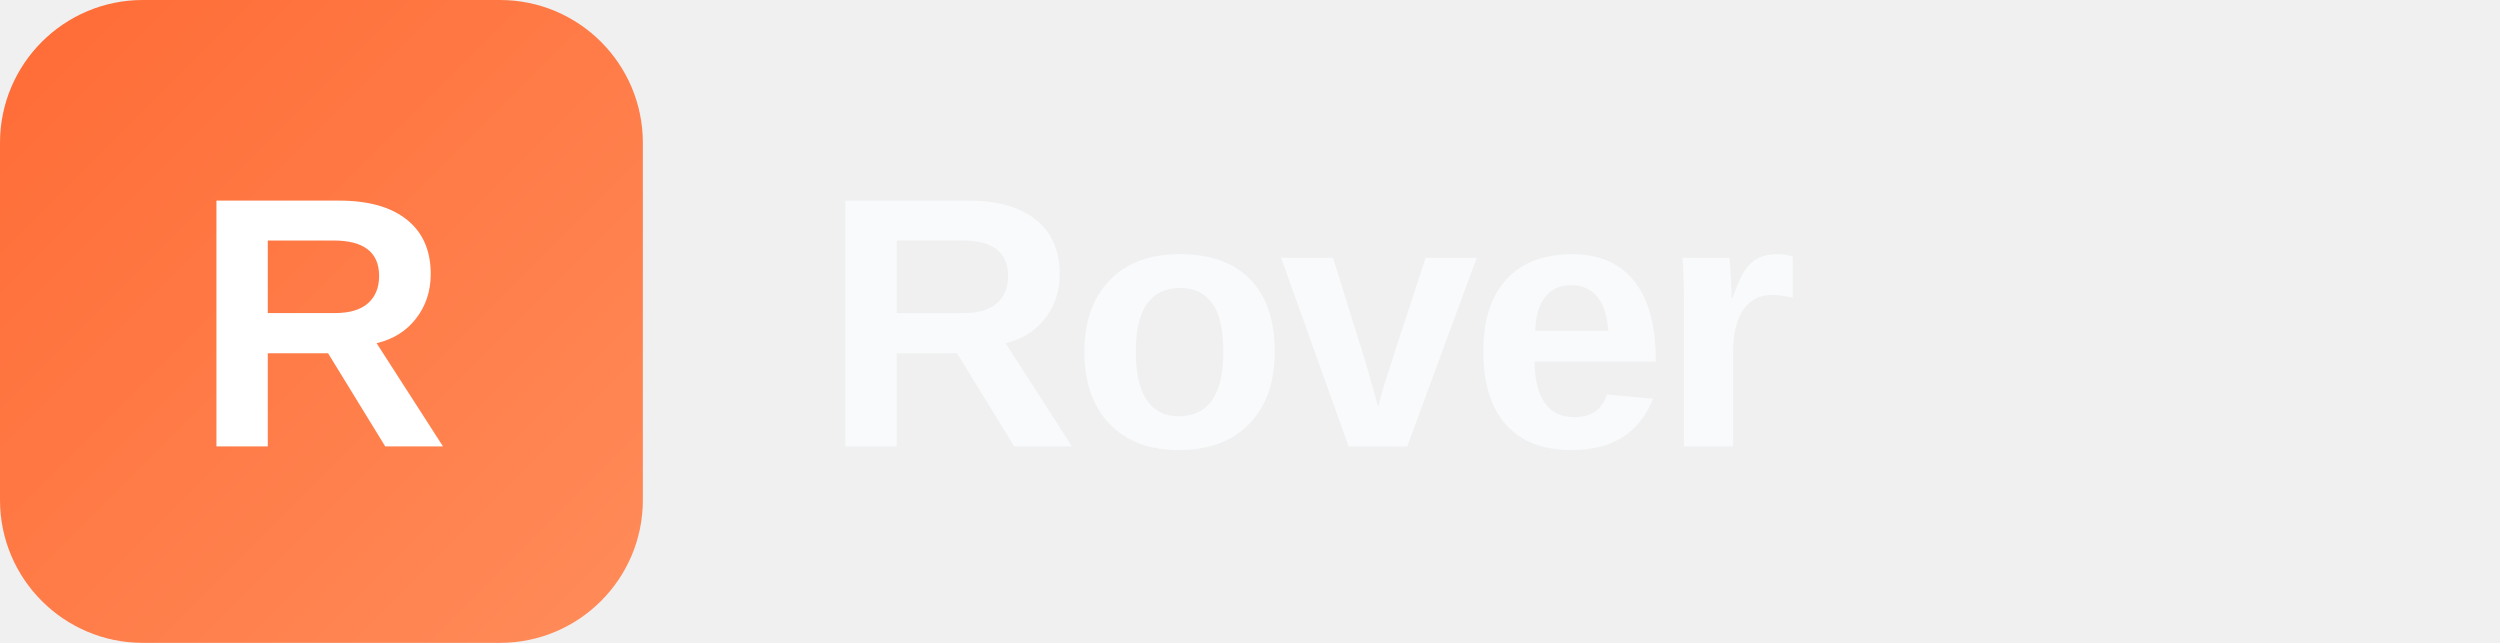
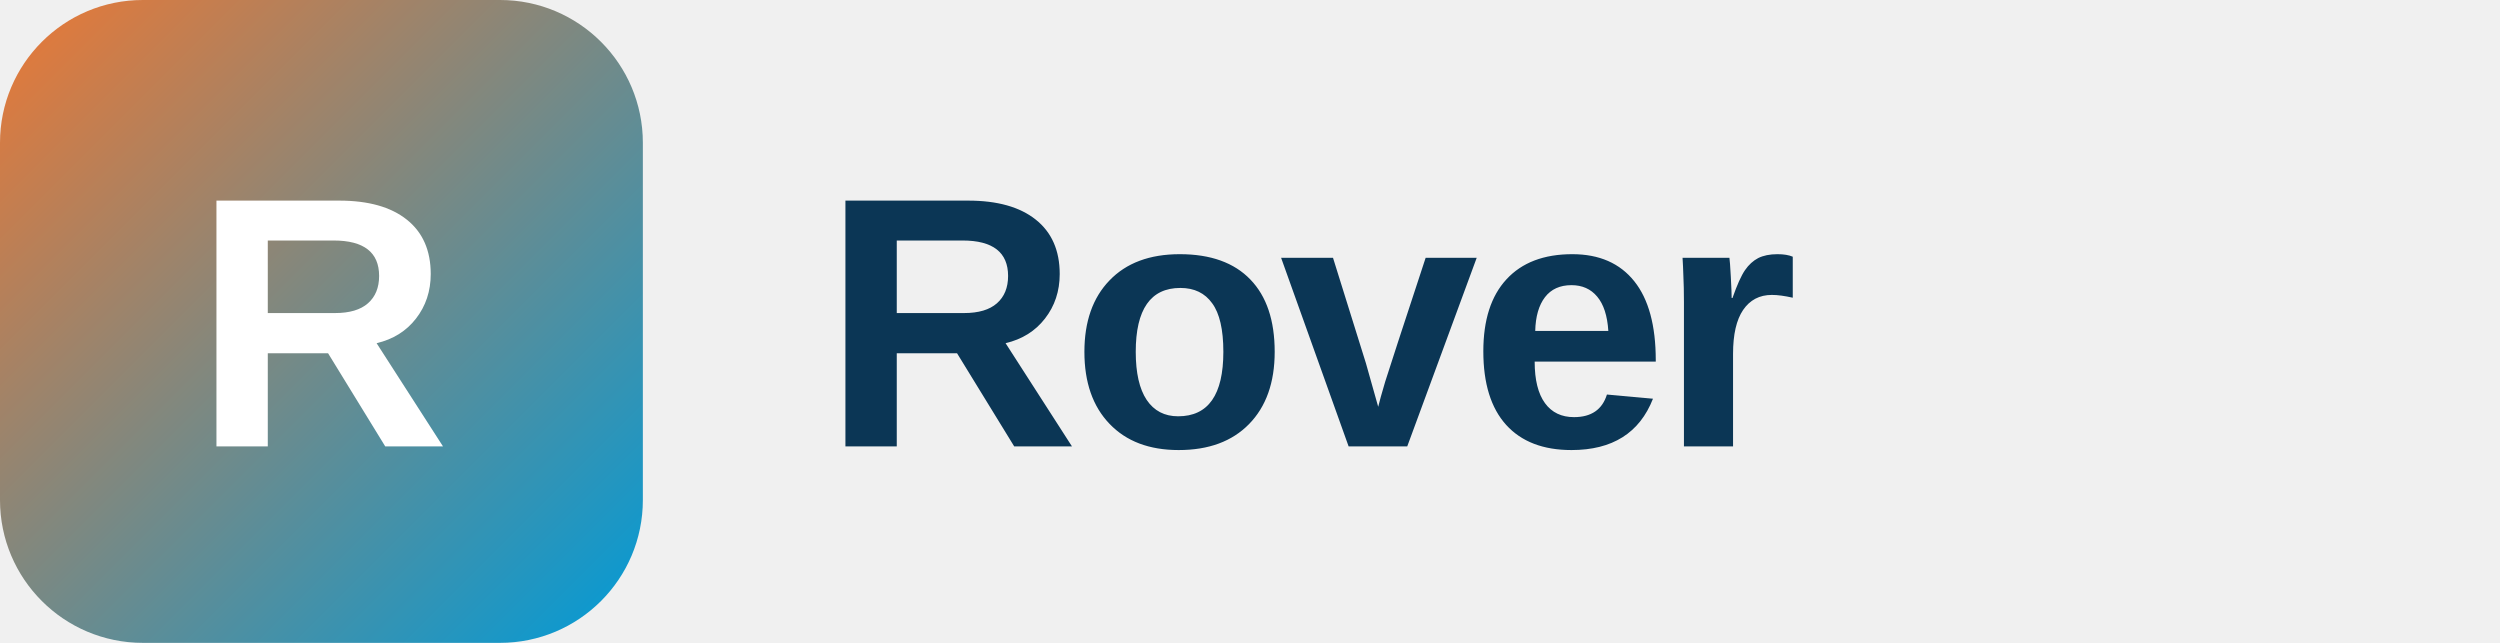
<svg xmlns="http://www.w3.org/2000/svg" viewBox="0 0 140 36" width="140" height="36">
  <defs>
    <linearGradient id="orangeGrad" x1="0%" y1="0%" x2="100%" y2="100%">
-       <stop offset="0%" style="stop-color:#ff6b35;stop-opacity:1" />
-       <stop offset="100%" style="stop-color:#ff8c5a;stop-opacity:1" />
+       <stop offset="0%" style="stop-color:#ec7834;stop-opacity:1" />
+       <stop offset="100%" style="stop-color:#009bd8;stop-opacity:1" />
    </linearGradient>
  </defs>
  <rect width="36" height="36" rx="8" ry="8" fill="url(#orangeGrad)" />
  <text x="18" y="25" font-family="DM Sans, Arial, sans-serif" font-size="20" font-weight="700" fill="white" text-anchor="middle" letter-spacing="-0.5">R</text>
-   <text x="46" y="25" font-family="DM Sans, Arial, sans-serif" font-size="20" font-weight="700" fill="#f8fafc" letter-spacing="-0.5">Rover</text>
+   <text x="46" y="25" font-family="DM Sans, Arial, sans-serif" font-size="20" font-weight="700" fill="#0b3655" letter-spacing="-0.5">Rover</text>
</svg>
